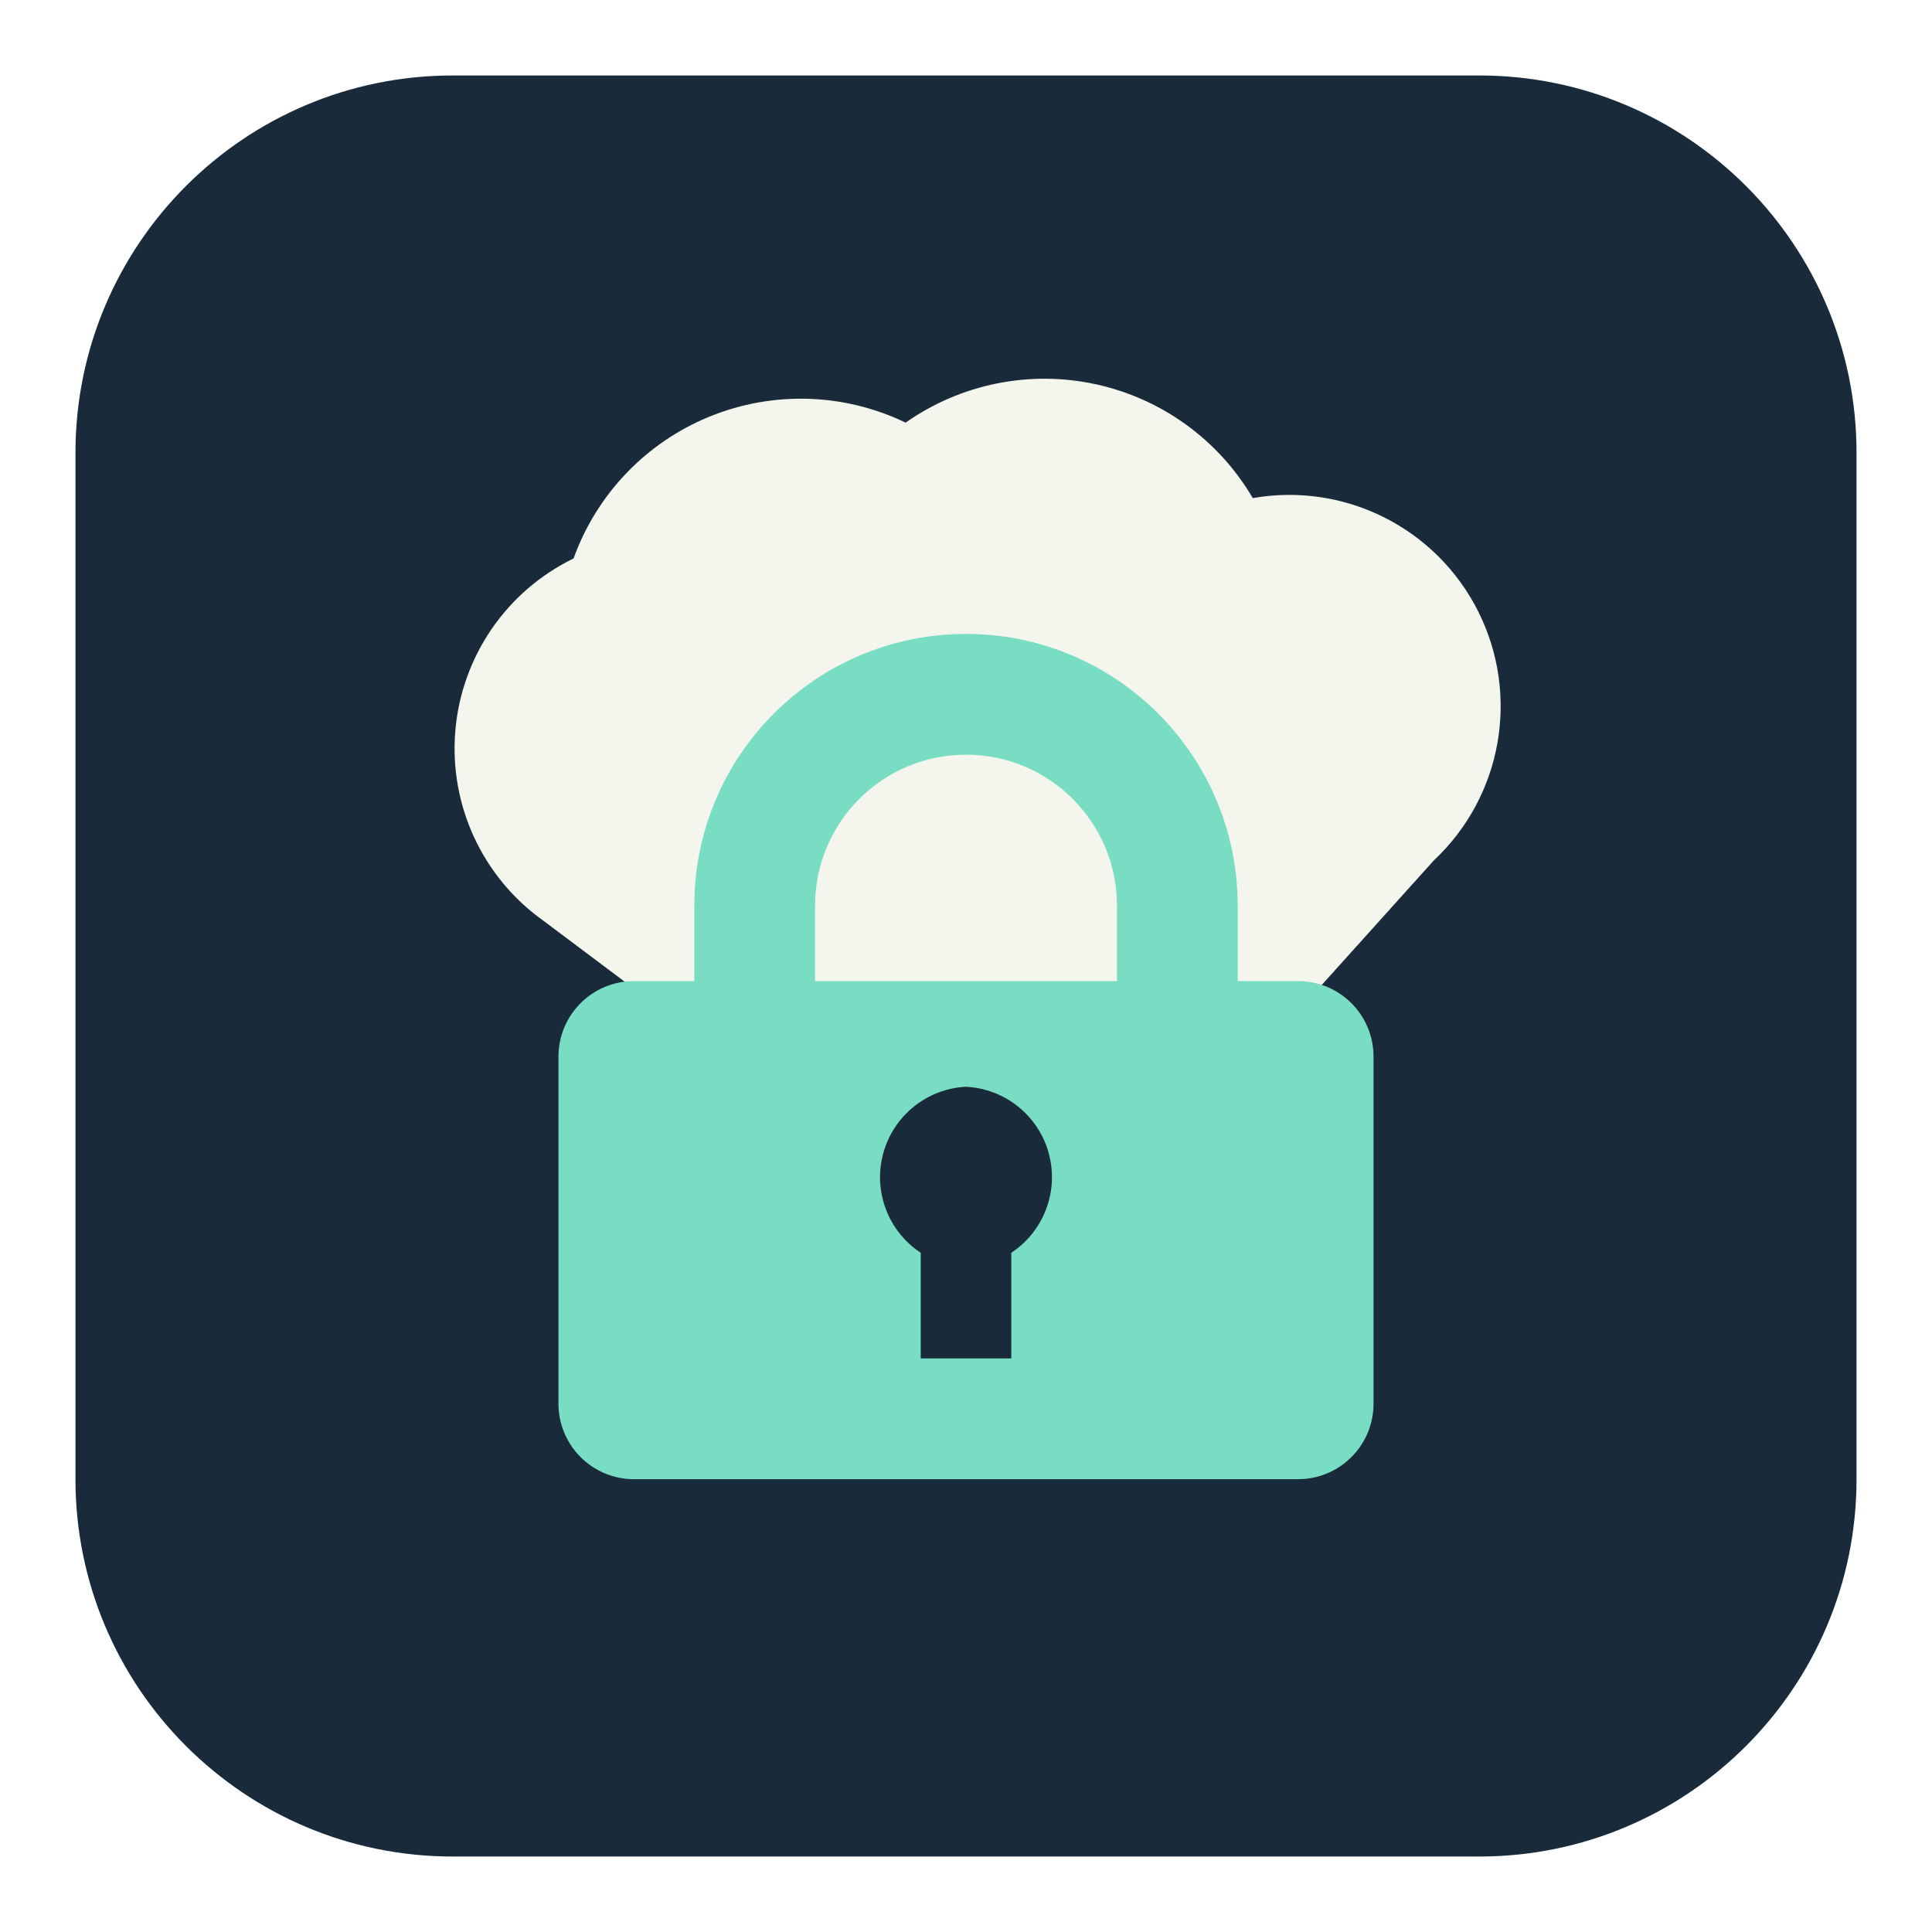
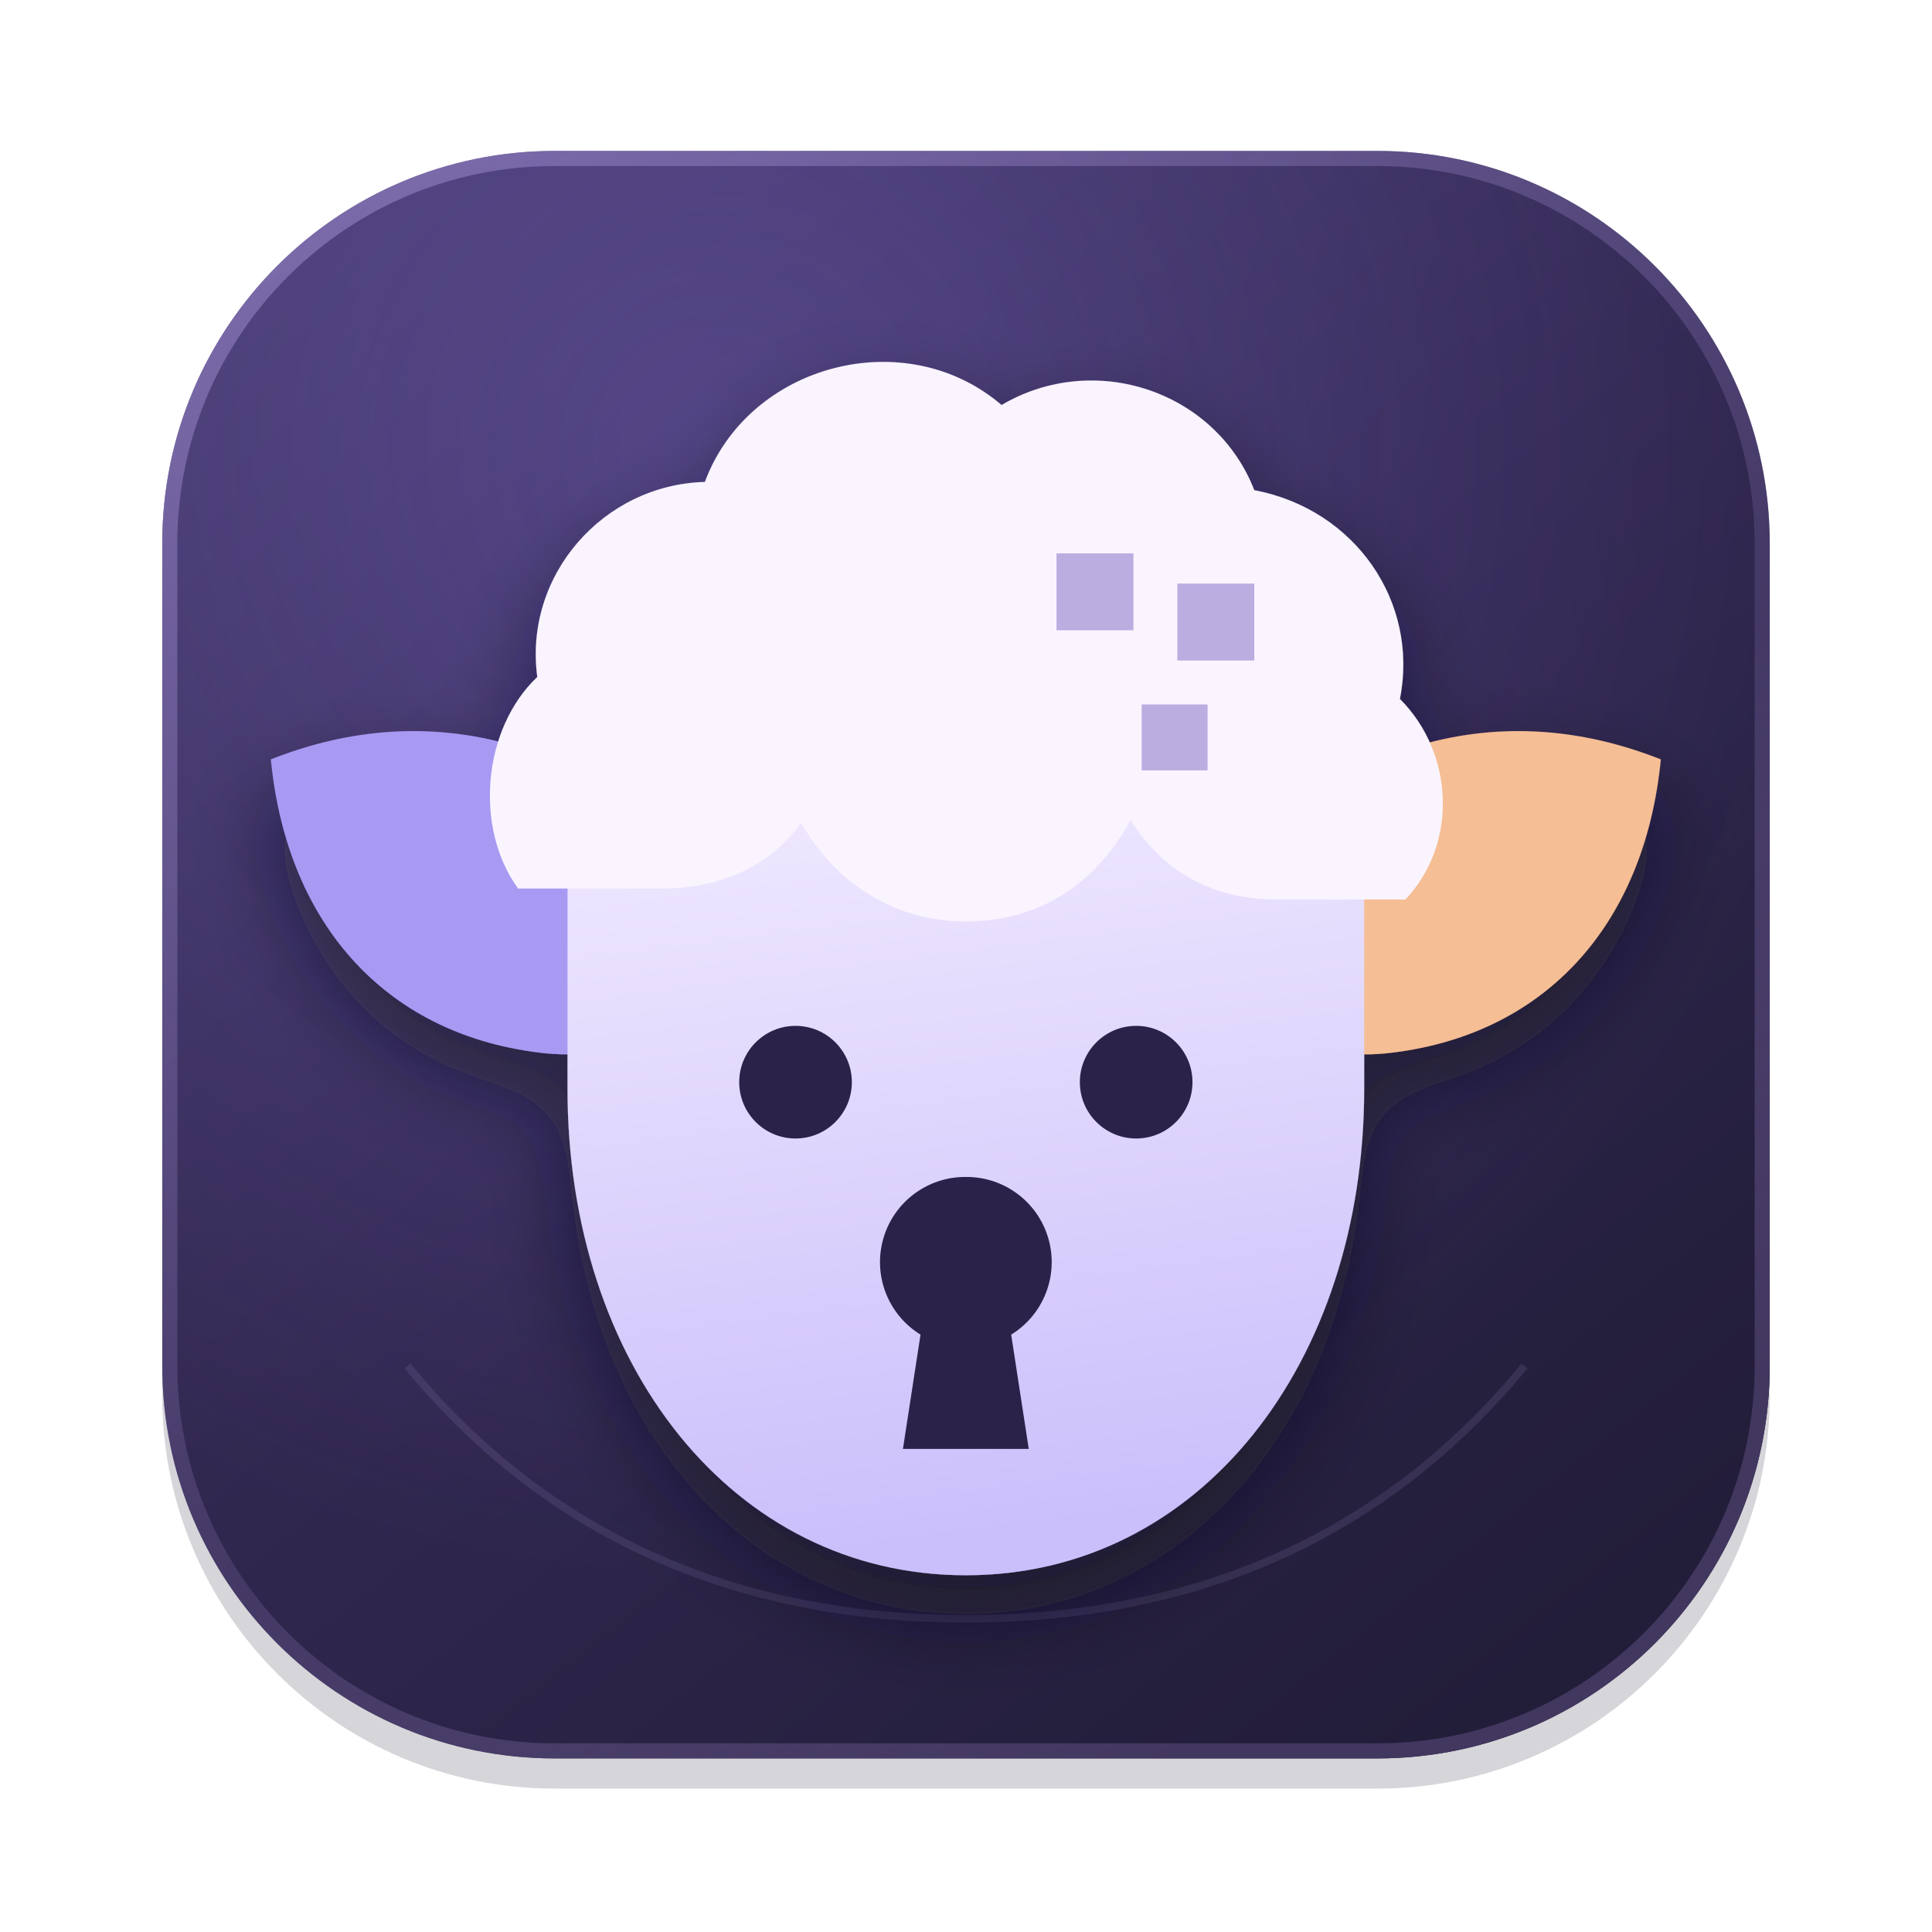
- <svg xmlns="http://www.w3.org/2000/svg" viewBox="0 0 128 128">
-   <rect x="5" y="5" width="118" height="118" rx="25" fill="#192b3b" />
-   <path fill="#f4f5ec" d="M36 61a14 14 0 0 1 2-24 16 16 0 0 1 22-9 16 16 0 0 1 23 5 14 14 0 0 1 12 24l-9 10H44Z" />
-   <path fill="#79ddc3" d="M46 65v-5a18 18 0 0 1 36 0v5h4a5 5 0 0 1 5 5v23a5 5 0 0 1-5 5H42a5 5 0 0 1-5-5V70a5 5 0 0 1 5-5Zm8 0h20v-5a10 10 0 0 0-20 0Z" />
-   <path fill="#192b3b" d="M64 72a6 6 0 0 1 3 11v7h-6v-7a6 6 0 0 1 3-11Z" />
+ <svg xmlns="http://www.w3.org/2000/svg" viewBox="0 0 512 512" role="img">
+   <defs>
+     <linearGradient id="tile" x1="0" y1="0" x2="0.8" y2="1" gradientUnits="objectBoundingBox">
+       <stop stop-color="#443969" />
+       <stop offset=".54" stop-color="#30274F" />
+       <stop offset="1" stop-color="#221D39" />
+     </linearGradient>
+     <radialGradient id="light" cx=".34" cy=".18" r=".72">
+       <stop stop-color="#9D83FF" stop-opacity=".26" />
+       <stop offset="1" stop-color="#9D83FF" stop-opacity="0" />
+     </radialGradient>
+     <linearGradient id="edge" x2=".65" y2="1">
+       <stop stop-color="#9D8ACD" stop-opacity=".62" />
+       <stop offset=".65" stop-color="#6B5A92" stop-opacity=".35" />
+       <stop offset="1" stop-color="#42375F" />
+     </linearGradient>
+     <linearGradient id="silver" x2=".1" y2="1">
+       <stop stop-color="#FCF7FF" />
+       <stop offset="1" stop-color="#CBBFFB" />
+     </linearGradient>
+     <filter id="depth" x="-25%" y="-25%" width="150%" height="165%">
+       <feDropShadow dx="0" dy="1.5" stdDeviation="1.5" flood-color="#151025" flood-opacity=".55" />
+     </filter>
+   </defs>
+   <rect x="43" y="48" width="426" height="426" rx="104" fill="#1A162C" opacity=".18" />
+   <rect x="43" y="40" width="426" height="426" rx="104" fill="url(#tile)" />
+   <rect x="43" y="40" width="426" height="426" rx="104" fill="url(#light)" />
+   <rect x="45" y="42" width="422" height="422" rx="102" fill="none" stroke="url(#edge)" stroke-width="4" />
+   <path d="M108 362c37 45 87 67 148 67s111-22 148-67" fill="none" stroke="#B2A1DC" stroke-opacity=".13" stroke-width="2" />
+   <g transform="translate(23 44) scale(7.28)" filter="url(#depth)">
+     <path fill="#A89AF3" d="M22 25c-4.6-4.4-10-5.5-15.3-3.4.6 6.1 4.3 10.1 10 10.7 3.1.3 5.3-1.2 6.7-3.1L22 25Z" />
+     <path fill="#F6BE95" d="M42 25c4.6-4.4 10-5.5 15.3-3.4-.6 6.1-4.3 10.1-10 10.7-3.1.3-5.3-1.2-6.7-3.1L42 25Z" />
+     <path fill="url(#silver)" d="M17.5 26.4c0-7 6.2-12.4 14.5-12.4s14.5 5.4 14.5 12.4v7.2c0 10-6 17.7-14.5 17.7s-14.5-7.7-14.5-17.7v-7.2Z" />
+     <path fill="#FAF4FF" d="M15.7 26.3c-1.6-2.2-1.3-5.8.7-7.7-.5-3.7 2.4-7 6.1-7.1 1.6-4.3 7.3-5.8 10.8-2.8 3.4-2 7.8-.5 9.2 3.1 3.7.7 6 4.1 5.3 7.6 2 2 2.1 5.3.2 7.3h-4.7c-2.4 0-4.2-1.1-5.3-2.9-1.3 2.4-3.4 3.7-6 3.7-2.5 0-4.7-1.3-6-3.6-1.1 1.6-3 2.4-5 2.4h-5.3Z" />
+     <path fill="#A292D4" opacity=".72" d="M35.3 14.1h2.8v2.8h-2.8zm4.4 1.1h2.8V18h-2.8zm-1.3 4.4h2.4V22h-2.4z" />
+     <path fill="#292348" d="M25.8 31.3a2.05 2.05 0 1 0 0 4.1 2.05 2.05 0 0 0 0-4.1Zm12.4 0a2.05 2.05 0 1 0 0 4.1 2.05 2.05 0 0 0 0-4.1ZM32 36.8a3.1 3.1 0 0 0-1.65 5.74l-.64 4.16h4.58l-.64-4.16A3.1 3.1 0 0 0 32 36.8Z" />
+   </g>
</svg>
